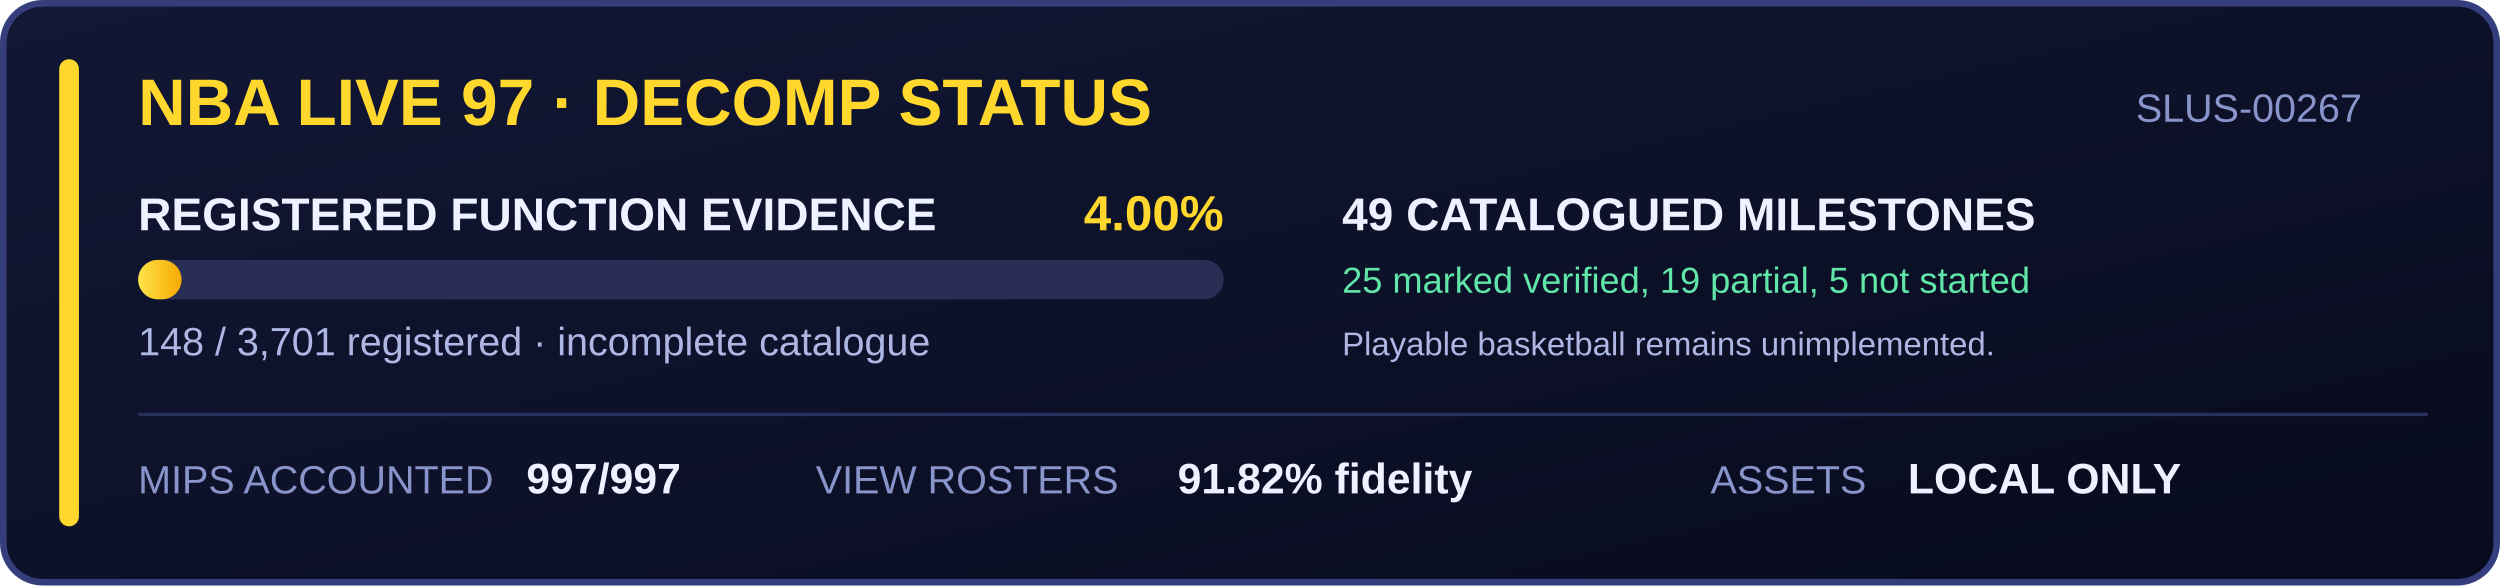
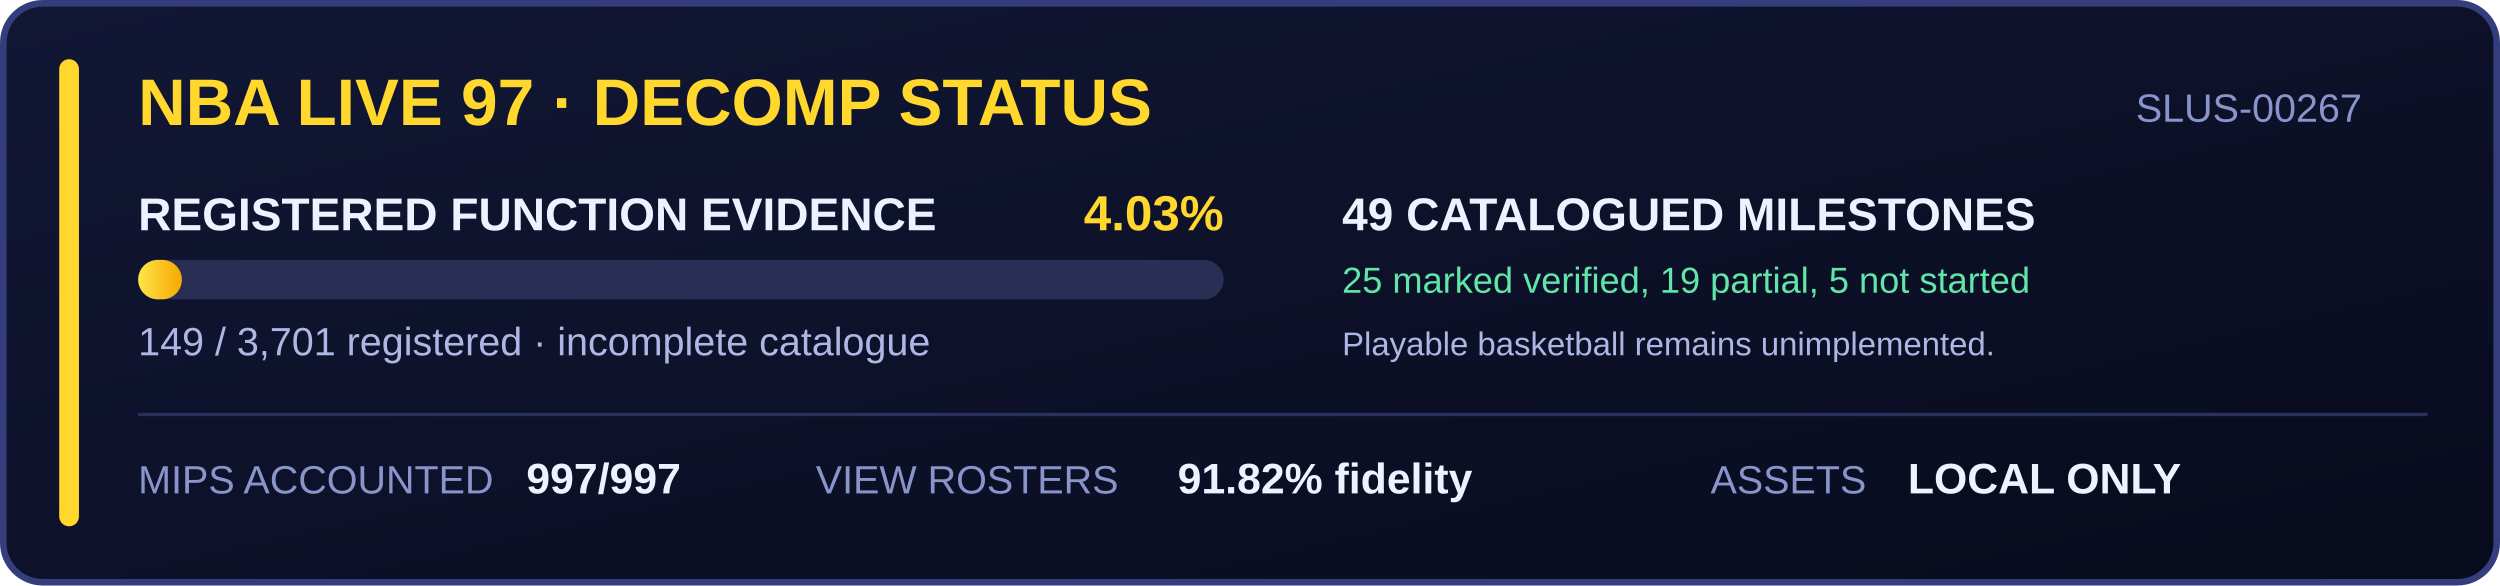
<svg xmlns="http://www.w3.org/2000/svg" width="760" height="178" viewBox="0 0 760 178" role="img" aria-labelledby="title desc">
  <defs>
    <linearGradient id="panel" x1="0" y1="0" x2="1" y2="1">
      <stop stop-color="#121735" />
      <stop offset="1" stop-color="#080b1d" />
    </linearGradient>
    <linearGradient id="gold" x1="0" y1="0" x2="1" y2="0">
      <stop stop-color="#ffe44a" />
      <stop offset="1" stop-color="#f6a800" />
    </linearGradient>
  </defs>
  <rect x="1" y="1" width="758" height="176" rx="12" fill="url(#panel)" stroke="#343e7d" stroke-width="2" />
  <rect x="18" y="18" width="6" height="142" rx="3" fill="#ffd72d" />
  <g font-family="Segoe UI, Arial, sans-serif">
    <text x="42" y="38" fill="#ffd72d" font-size="20" font-weight="700">NBA LIVE 97 · DECOMP STATUS</text>
    <text x="718" y="37" fill="#8994ca" font-size="12" text-anchor="end">SLUS-00267</text>
    <text x="42" y="70" fill="#eef1ff" font-size="14" font-weight="600">REGISTERED FUNCTION EVIDENCE</text>
-     <text x="372" y="70" fill="#ffd72d" font-size="15" font-weight="700" text-anchor="end">4.00%</text>
+     <text x="372" y="70" fill="#ffd72d" font-size="15" font-weight="700" text-anchor="end">4.03%</text>
    <rect x="42" y="79" width="330" height="12" rx="6" fill="#282e54" />
-     <rect x="42" y="79" width="13.2" height="12" rx="6" fill="url(#gold)" />
-     <text x="42" y="108" fill="#aeb7e4" font-size="12">148 / 3,701 registered · incomplete catalogue</text>
+     <rect x="42" y="79" width="13.3" height="12" rx="6" fill="url(#gold)" />
+     <text x="42" y="108" fill="#aeb7e4" font-size="12">149 / 3,701 registered · incomplete catalogue</text>
    <text x="408" y="70" fill="#eef1ff" font-size="14" font-weight="600">49 CATALOGUED MILESTONES</text>
    <text x="408" y="89" fill="#60e6a8" font-size="11">25 marked verified, 19 partial, 5 not started</text>
    <text x="408" y="108" fill="#aeb7e4" font-size="10">Playable basketball remains unimplemented.</text>
    <line x1="42" y1="126" x2="738" y2="126" stroke="#29315f" />
    <text x="42" y="150" fill="#8994ca" font-size="12">MIPS ACCOUNTED</text>
    <text x="160" y="150" fill="#eef1ff" font-size="13" font-weight="700">997/997</text>
    <text x="248" y="150" fill="#8994ca" font-size="12">VIEW ROSTERS</text>
    <text x="358" y="150" fill="#eef1ff" font-size="13" font-weight="700">91.82% fidelity</text>
    <text x="520" y="150" fill="#8994ca" font-size="12">ASSETS</text>
    <text x="580" y="150" fill="#eef1ff" font-size="13" font-weight="700">LOCAL ONLY</text>
  </g>
</svg>
